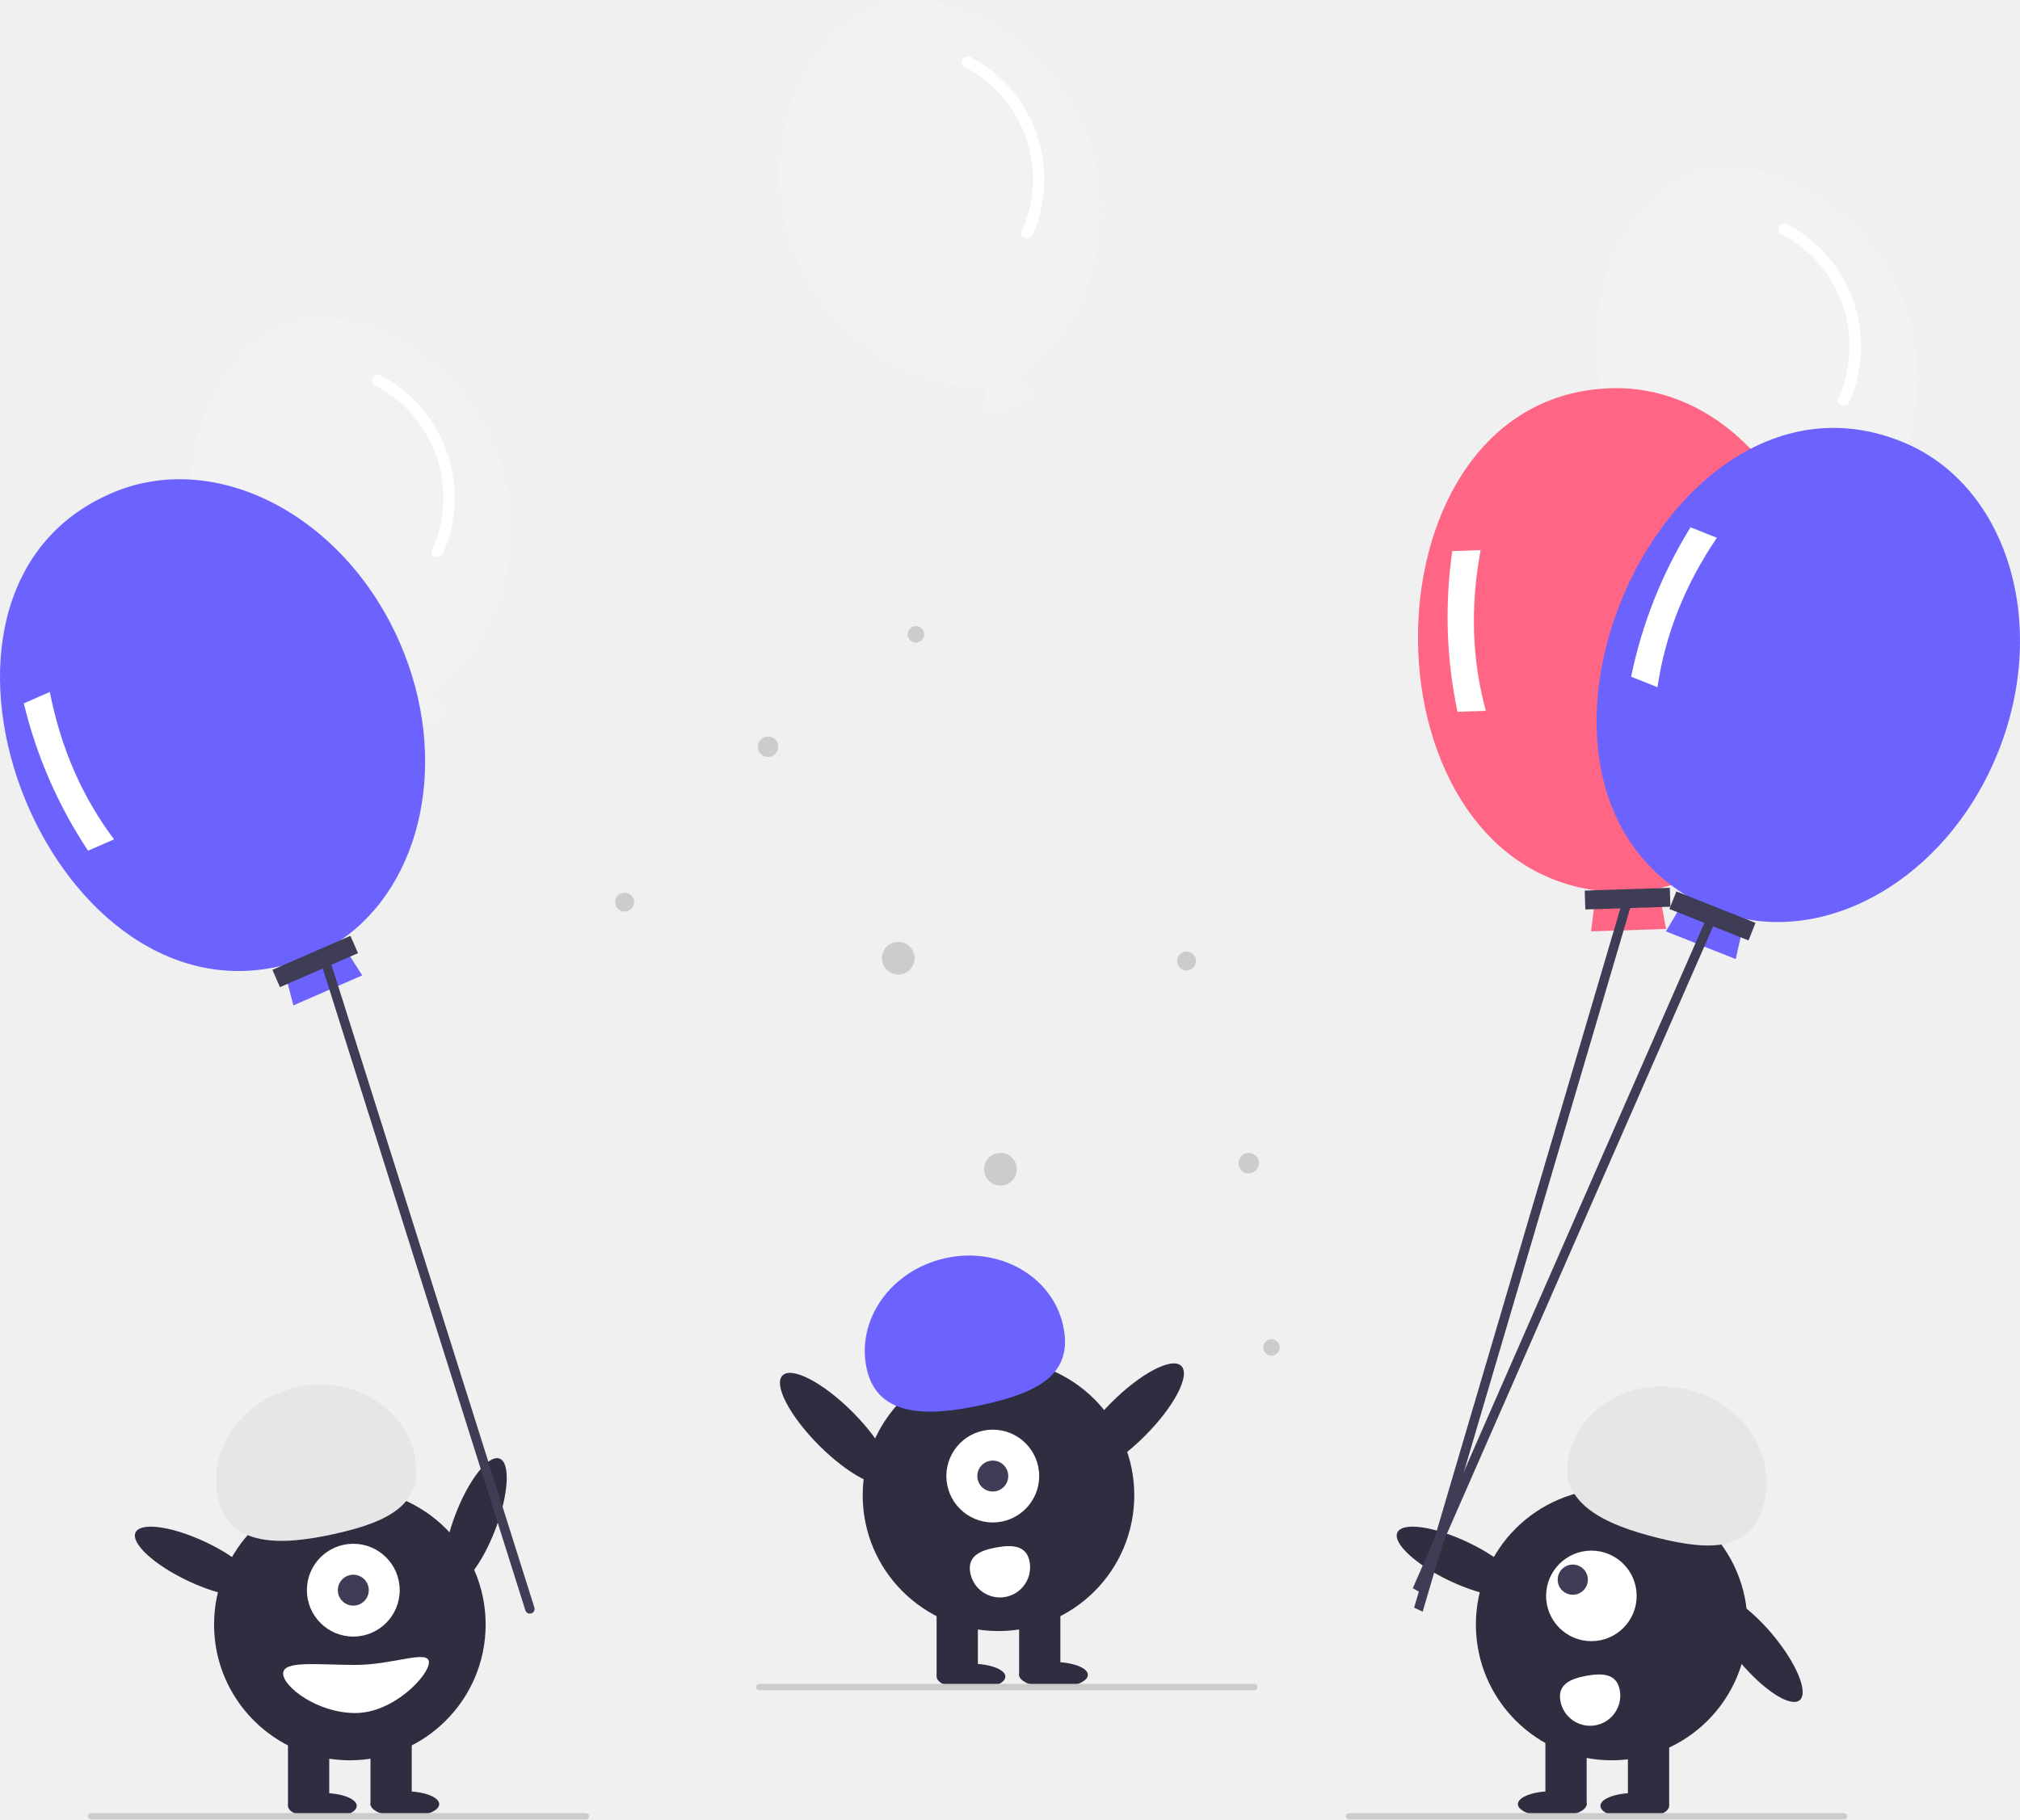
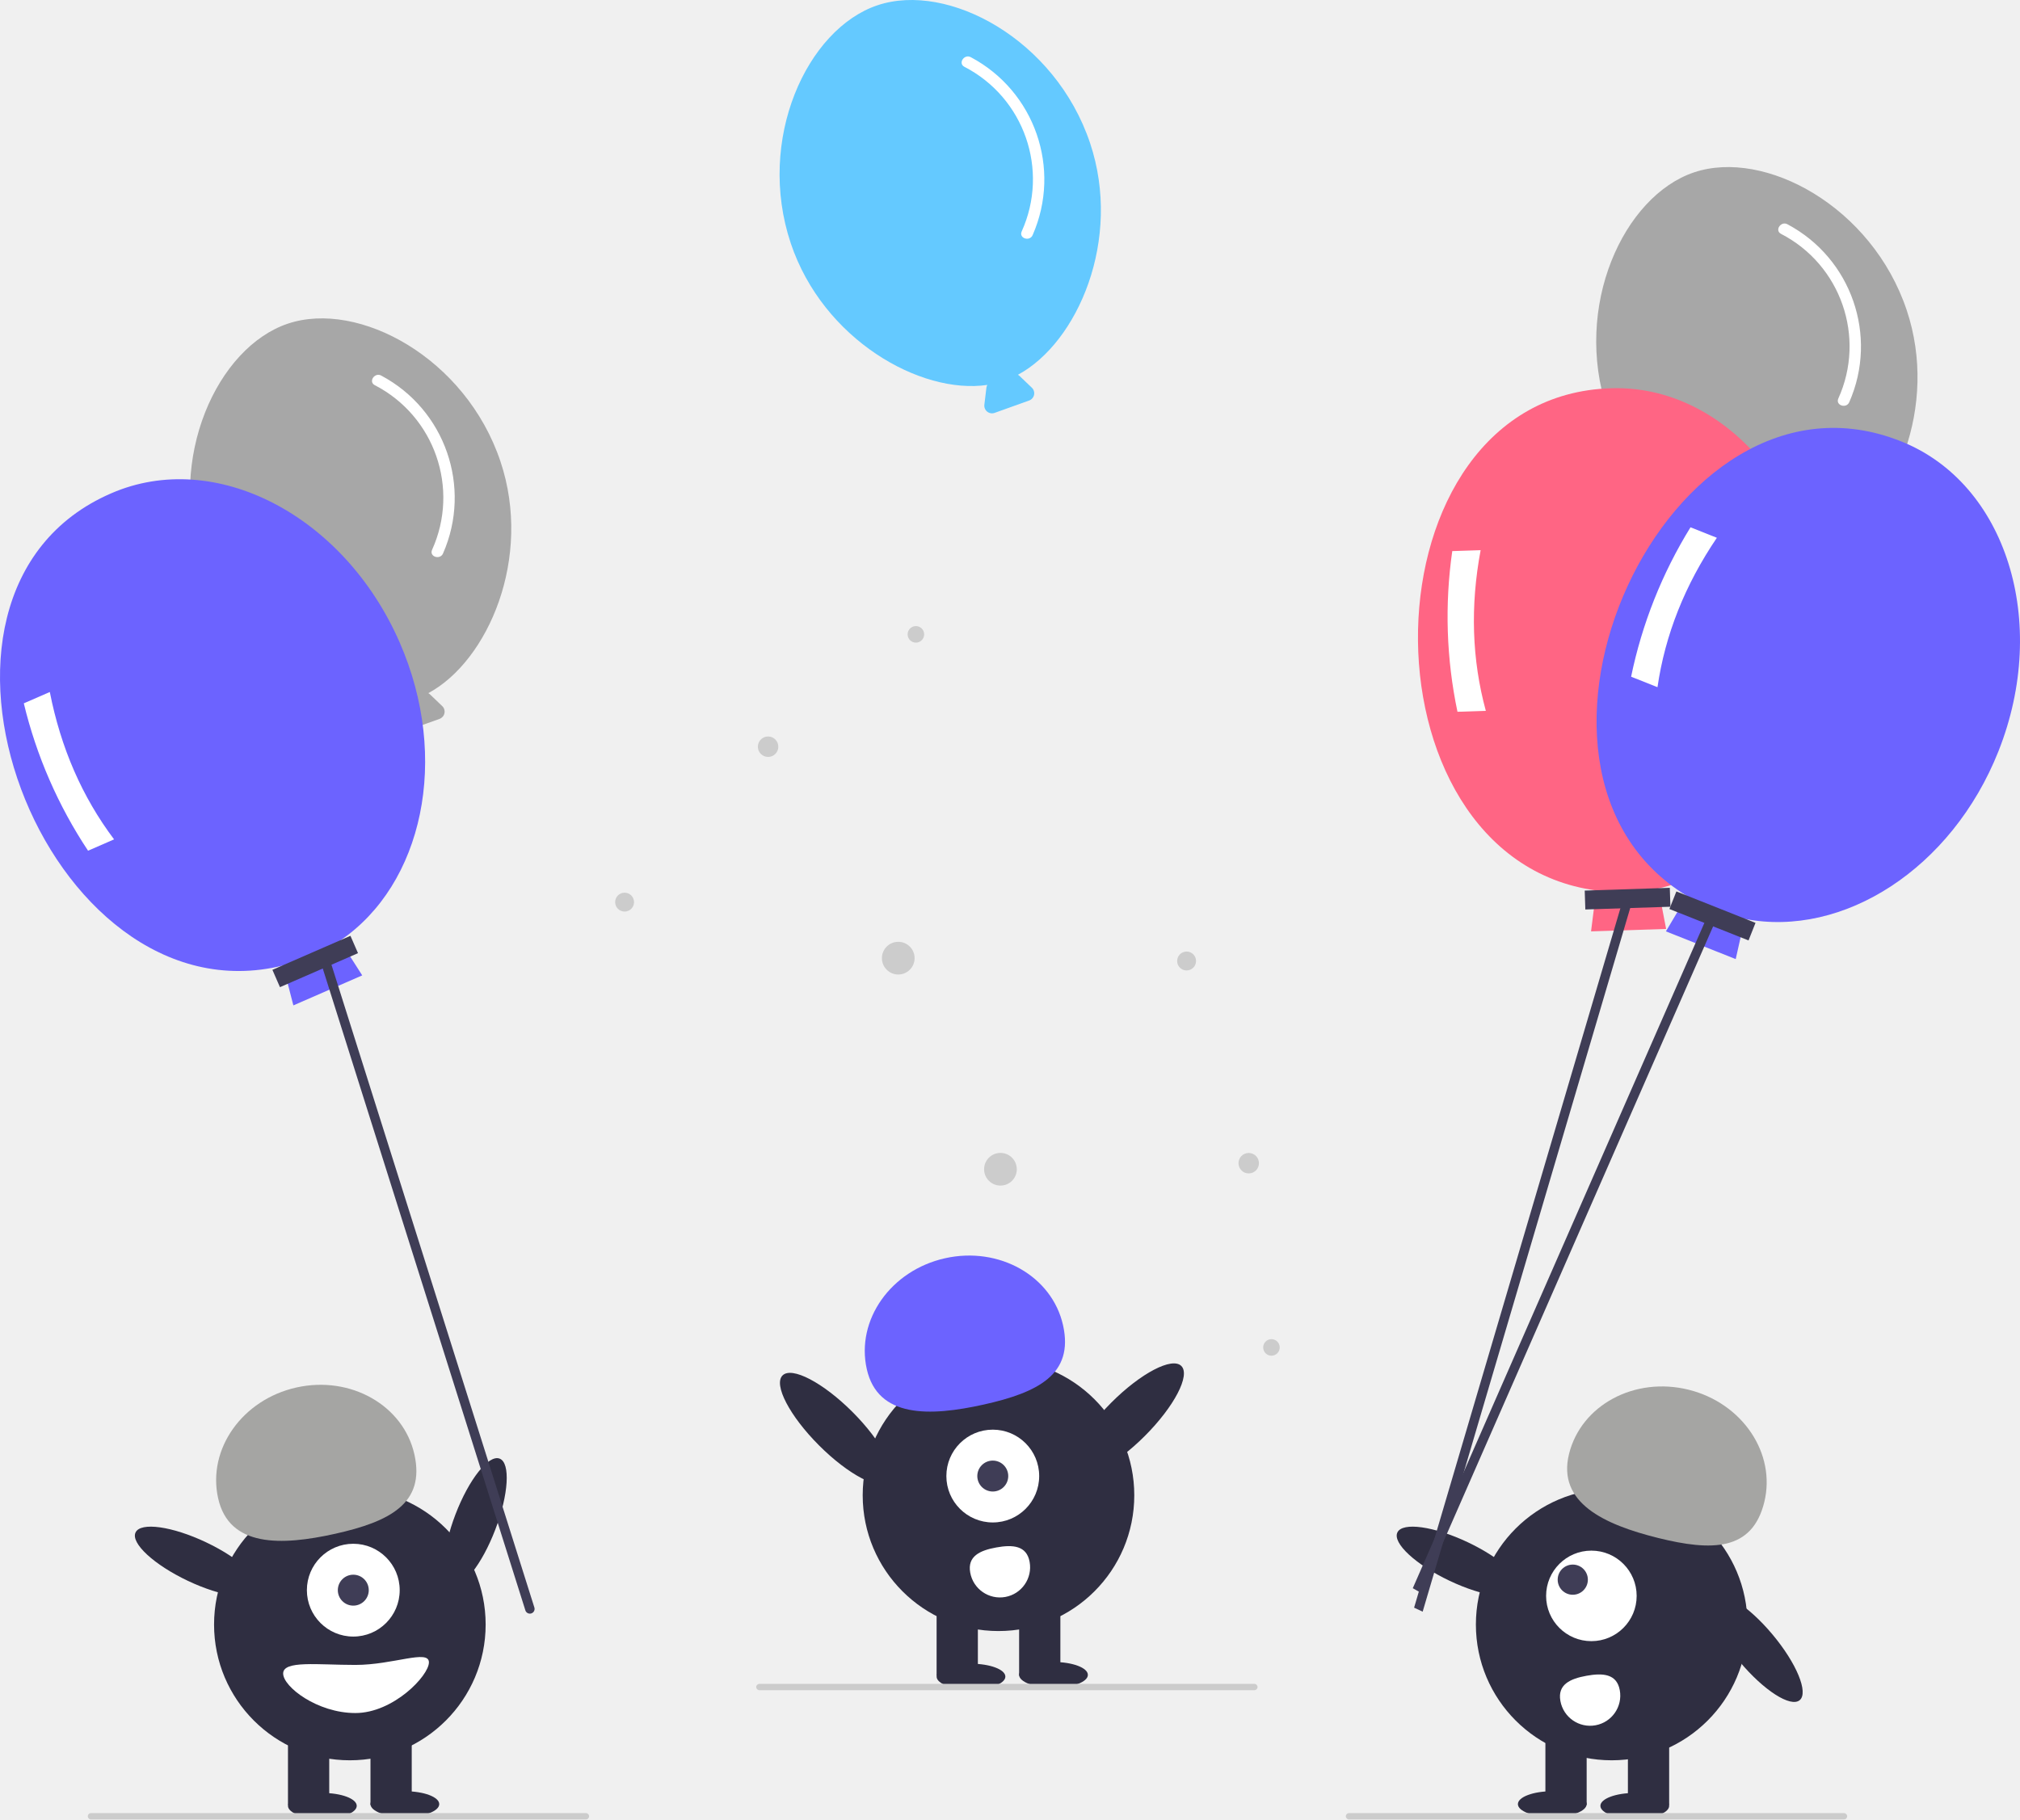
<svg xmlns="http://www.w3.org/2000/svg" id="b799fbe1-7cb7-4635-8884-b814a9e7e215" data-name="Layer 1" width="640.657" height="577.179" viewBox="0 0 640.657 577.179">
-   <path d="M438.404,307.821c-11.016-32.93-45.035-51.231-67.414-43.745s-38.538,42.574-27.522,75.504c10.197,30.48,41.094,48.077,62.349,44.937a2.411,2.411,0,0,0-.297.864l-.65,5.421a2.442,2.442,0,0,0,3.248,2.589l10.949-3.926a2.442,2.442,0,0,0,.863-4.063l-3.947-3.773a2.417,2.417,0,0,0-.462-.332C434.48,371.081,448.623,338.368,438.404,307.821Z" transform="translate(-279.6714 -161.4106)" fill="#f2f2f2" />
+   <path d="M438.404,307.821c-11.016-32.93-45.035-51.231-67.414-43.745s-38.538,42.574-27.522,75.504c10.197,30.48,41.094,48.077,62.349,44.937a2.411,2.411,0,0,0-.297.864l-.65,5.421a2.442,2.442,0,0,0,3.248,2.589l10.949-3.926a2.442,2.442,0,0,0,.863-4.063l-3.947-3.773a2.417,2.417,0,0,0-.462-.332C434.48,371.081,448.623,338.368,438.404,307.821Z" transform="translate(-279.6714 -161.4106)" fill="#a7a7a7" />
  <path d="M398.524,283.594a40.17,40.17,0,0,1,18.177,52.252c-.947,2.157,2.537,3.291,3.478,1.148A43.923,43.923,0,0,0,400.556,280.546C398.49,279.451,396.443,282.491,398.524,283.594Z" transform="translate(-279.6714 -161.4106)" fill="#fff" />
-   <path d="M884.404,259.821c-11.016-32.93-45.035-51.231-67.414-43.745s-38.538,42.574-27.522,75.504c10.197,30.48,41.094,48.077,62.349,44.937a2.411,2.411,0,0,0-.297.864l-.65,5.421a2.442,2.442,0,0,0,3.248,2.589l10.949-3.926a2.442,2.442,0,0,0,.863-4.063l-3.947-3.773a2.417,2.417,0,0,0-.462-.332C880.48,323.081,894.623,290.368,884.404,259.821Z" transform="translate(-279.6714 -161.4106)" fill="#f2f2f2" />
+   <path d="M884.404,259.821c-11.016-32.93-45.035-51.231-67.414-43.745s-38.538,42.574-27.522,75.504c10.197,30.48,41.094,48.077,62.349,44.937a2.411,2.411,0,0,0-.297.864l-.65,5.421a2.442,2.442,0,0,0,3.248,2.589l10.949-3.926a2.442,2.442,0,0,0,.863-4.063l-3.947-3.773a2.417,2.417,0,0,0-.462-.332C880.48,323.081,894.623,290.368,884.404,259.821Z" transform="translate(-279.6714 -161.4106)" fill="#a7a7a7" />
  <path d="M844.524,235.594a40.17,40.17,0,0,1,18.177,52.252c-.947,2.157,2.537,3.291,3.478,1.148A43.923,43.923,0,0,0,846.556,232.546C844.49,231.451,842.443,234.491,844.524,235.594Z" transform="translate(-279.6714 -161.4106)" fill="#fff" />
-   <path d="M625.404,206.821c-11.016-32.93-45.035-51.231-67.414-43.745s-38.538,42.574-27.522,75.504c10.197,30.48,41.094,48.077,62.349,44.937a2.411,2.411,0,0,0-.297.864l-.65,5.421a2.442,2.442,0,0,0,3.248,2.589l10.949-3.926a2.442,2.442,0,0,0,.863-4.063l-3.947-3.773a2.417,2.417,0,0,0-.462-.332C621.48,270.081,635.623,237.368,625.404,206.821Z" transform="translate(-279.6714 -161.4106)" fill="#f2f2f2" />
+   <path d="M625.404,206.821c-11.016-32.93-45.035-51.231-67.414-43.745s-38.538,42.574-27.522,75.504c10.197,30.48,41.094,48.077,62.349,44.937a2.411,2.411,0,0,0-.297.864l-.65,5.421a2.442,2.442,0,0,0,3.248,2.589l10.949-3.926a2.442,2.442,0,0,0,.863-4.063l-3.947-3.773a2.417,2.417,0,0,0-.462-.332C621.48,270.081,635.623,237.368,625.404,206.821Z" transform="translate(-279.6714 -161.4106)" fill="#64c9ff" />
  <path d="M585.524,182.594a40.17,40.17,0,0,1,18.177,52.252c-.947,2.157,2.537,3.291,3.478,1.148A43.923,43.923,0,0,0,587.556,179.546C585.49,178.451,583.443,181.491,585.524,182.594Z" transform="translate(-279.6714 -161.4106)" fill="#fff" />
  <circle cx="290.482" cy="201.238" r="2.624" fill="#ccc" />
  <circle cx="284.889" cy="303.957" r="5.185" fill="#ccc" />
  <circle cx="198.093" cy="286.182" r="2.996" fill="#ccc" />
  <circle cx="243.606" cy="236.88" r="3.244" fill="#ccc" />
  <circle cx="403.25" cy="427.447" r="2.624" fill="#ccc" />
  <circle cx="317.301" cy="370.922" r="5.185" fill="#ccc" />
  <circle cx="376.339" cy="304.862" r="2.996" fill="#ccc" />
  <circle cx="396.04" cy="369.002" r="3.244" fill="#ccc" />
  <ellipse cx="836.635" cy="684.242" rx="6.76" ry="21.534" transform="translate(-523.772 535.2876) rotate(-39.93837)" fill="#2f2e41" />
  <circle cx="511.156" cy="515.353" r="43.067" fill="#2f2e41" />
  <rect x="516.301" y="549.153" width="13.084" height="23.442" fill="#2f2e41" />
  <rect x="490.134" y="549.153" width="13.084" height="23.442" fill="#2f2e41" />
  <ellipse cx="518.482" cy="572.867" rx="10.903" ry="4.089" fill="#2f2e41" />
  <ellipse cx="492.315" cy="572.322" rx="10.903" ry="4.089" fill="#2f2e41" />
-   <path d="M777.305,622.627c3.846-15.487,20.821-24.601,37.915-20.356s27.834,20.24,23.989,35.727-16.604,15.537-33.698,11.292S773.459,638.114,777.305,622.627Z" transform="translate(-279.6714 -161.4106)" fill="#e6e6e6" />
+   <path d="M777.305,622.627c3.846-15.487,20.821-24.601,37.915-20.356s27.834,20.24,23.989,35.727-16.604,15.537-33.698,11.292S773.459,638.114,777.305,622.627Z" transform="translate(-279.6714 -161.4106)" fill="#a5a5a3" />
  <ellipse cx="742.32" cy="656.78" rx="6.76" ry="21.534" transform="translate(-448.8766 884.6265) rotate(-64.62574)" fill="#2f2e41" />
  <circle cx="504.718" cy="506.266" r="14.359" fill="#fff" />
  <circle cx="498.816" cy="501.119" r="4.786" fill="#3f3d56" />
  <path d="M793.397,697.591a9.572,9.572,0,0,1-18.835,3.429h0l-.003-.018c-.942-5.202,3.08-7.043,8.283-7.985S792.455,692.389,793.397,697.591Z" transform="translate(-279.6714 -161.4106)" fill="#fff" />
  <ellipse cx="430.438" cy="644.241" rx="21.534" ry="6.76" transform="translate(-604.694 654.8872) rotate(-69.08217)" fill="#2f2e41" />
  <circle cx="110.959" cy="515.353" r="43.067" fill="#2f2e41" />
  <rect x="91.334" y="549.153" width="13.084" height="23.442" fill="#2f2e41" />
  <rect x="117.501" y="549.153" width="13.084" height="23.442" fill="#2f2e41" />
  <ellipse cx="102.237" cy="572.867" rx="10.903" ry="4.089" fill="#2f2e41" />
  <ellipse cx="128.404" cy="572.322" rx="10.903" ry="4.089" fill="#2f2e41" />
  <circle cx="112.049" cy="504.45" r="14.719" fill="#fff" />
  <circle cx="112.049" cy="504.45" r="4.906" fill="#3f3d56" />
-   <path d="M348.854,636.712c-3.477-15.574,7.639-31.31,24.829-35.149s33.944,5.675,37.422,21.249-7.915,21.318-25.105,25.156S352.331,652.286,348.854,636.712Z" transform="translate(-279.6714 -161.4106)" fill="#e6e6e6" />
+   <path d="M348.854,636.712c-3.477-15.574,7.639-31.31,24.829-35.149s33.944,5.675,37.422,21.249-7.915,21.318-25.105,25.156S352.331,652.286,348.854,636.712Z" transform="translate(-279.6714 -161.4106)" fill="#a5a5a3" />
  <ellipse cx="342.122" cy="656.78" rx="6.76" ry="21.534" transform="translate(-677.5776 523.0371) rotate(-64.62574)" fill="#2f2e41" />
  <path d="M369.476,692.3c0,4.215,10.853,12.539,22.897,12.539s23.335-11.867,23.335-16.082-11.292.818-23.335.818S369.476,688.085,369.476,692.3Z" transform="translate(-279.6714 -161.4106)" fill="#fff" />
  <circle cx="316.678" cy="474.353" r="43.067" fill="#2f2e41" />
  <rect x="297.053" y="508.153" width="13.084" height="23.442" fill="#2f2e41" />
  <rect x="323.22" y="508.153" width="13.084" height="23.442" fill="#2f2e41" />
  <ellipse cx="307.956" cy="531.867" rx="10.903" ry="4.089" fill="#2f2e41" />
  <ellipse cx="334.123" cy="531.322" rx="10.903" ry="4.089" fill="#2f2e41" />
  <path d="M554.573,595.712c-3.477-15.574,7.639-31.31,24.829-35.149s33.944,5.675,37.422,21.249-7.915,21.318-25.105,25.156S558.05,611.286,554.573,595.712Z" transform="translate(-279.6714 -161.4106)" fill="#6c63ff" />
  <ellipse cx="637.453" cy="611.642" rx="23.892" ry="7.501" transform="translate(-525.455 468.8236) rotate(-45.0221)" fill="#2f2e41" />
  <ellipse cx="544.748" cy="614.642" rx="7.501" ry="23.892" transform="translate(-554.717 403.4929) rotate(-44.9779)" fill="#2f2e41" />
  <path d="M858.178,362.432c-1.43-44.16-31.675-79.016-67.555-77.855-79.853,2.366-81.803,148.801-4.707,159.32l-1.632,12.975,23.811-.771-2.468-12.843C836.64,436.404,859.474,402.468,858.178,362.432Z" transform="translate(-279.6714 -161.4106)" fill="#ff6584" />
  <path d="M750.914,386.915l-8.995.291a146.494,146.494,0,0,1-1.65-50.973l8.995-.291Q744.28,362.567,750.914,386.915Z" transform="translate(-279.6714 -161.4106)" fill="#fff" />
  <rect x="782.366" y="443.492" width="27" height="6" transform="translate(-293.7025 -135.4236) rotate(-1.85434)" fill="#3f3d56" />
  <polygon points="451.208 511.273 448.491 510.001 515.303 283.429 518.02 284.702 451.208 511.273" fill="#3f3d56" />
  <path d="M913.476,399.774c16.316-41.06,2.499-85.092-30.862-98.349-74.16-29.705-134.4,103.779-67.912,144.198l-6.676,11.245,22.139,8.798,2.863-12.76C864.201,459,898.683,436.999,913.476,399.774Z" transform="translate(-279.6714 -161.4106)" fill="#6c63ff" />
  <path d="M805.355,379.406l-8.364-3.324a146.494,146.494,0,0,1,18.834-47.395l8.364,3.324Q808.991,354.434,805.355,379.406Z" transform="translate(-279.6714 -161.4106)" fill="#fff" />
  <rect x="819.789" y="438.474" width="6" height="27" transform="translate(-180.7564 888.2823) rotate(-68.32812)" fill="#3f3d56" />
  <polygon points="450.68 505.309 448.073 503.825 541.351 290.957 543.958 292.44 450.68 505.309" fill="#3f3d56" />
  <path d="M406.464,365.285c-17.653-40.503-58.641-61.71-91.55-47.367-73.322,31.718-21.001,168.501,54.522,149.774l3.28,12.66,21.839-9.518-7.041-11.02C413.797,441.979,422.468,402.006,406.464,365.285Z" transform="translate(-279.6714 -161.4106)" fill="#6c63ff" />
  <path d="M315.849,427.687l-8.25,3.596a146.494,146.494,0,0,1-20.377-46.752l8.25-3.596Q300.684,407.516,315.849,427.687Z" transform="translate(-279.6714 -161.4106)" fill="#fff" />
  <rect x="366.14" y="463.426" width="27" height="6" transform="translate(-434.4103 29.11894) rotate(-23.54967)" fill="#3f3d56" />
  <path d="M448.083,673.263h0a1.5,1.5,0,0,1-1.817-1.095L381.059,465.552l2.912-.722,65.207,206.616A1.5,1.5,0,0,1,448.083,673.263Z" transform="translate(-279.6714 -161.4106)" fill="#3f3d56" />
  <path d="M465.51,738.589h-157a1,1,0,0,1,0-2h157a1,1,0,0,1,0,2Z" transform="translate(-279.6714 -161.4106)" fill="#ccc" />
  <path d="M864.51,738.589h-157a1,1,0,0,1,0-2h157a1,1,0,0,1,0,2Z" transform="translate(-279.6714 -161.4106)" fill="#ccc" />
  <path d="M677.51,697.589h-157a1,1,0,0,1,0-2h157a1,1,0,0,1,0,2Z" transform="translate(-279.6714 -161.4106)" fill="#ccc" />
  <circle cx="314.866" cy="468.25" r="14.719" fill="#fff" />
  <circle cx="314.866" cy="468.25" r="4.906" fill="#3f3d56" />
  <path d="M606.222,656.883a9.572,9.572,0,0,1-18.835,3.429h0l-.003-.018c-.942-5.202,3.08-7.043,8.283-7.985S605.281,651.681,606.222,656.883Z" transform="translate(-279.6714 -161.4106)" fill="#fff" />
</svg>
